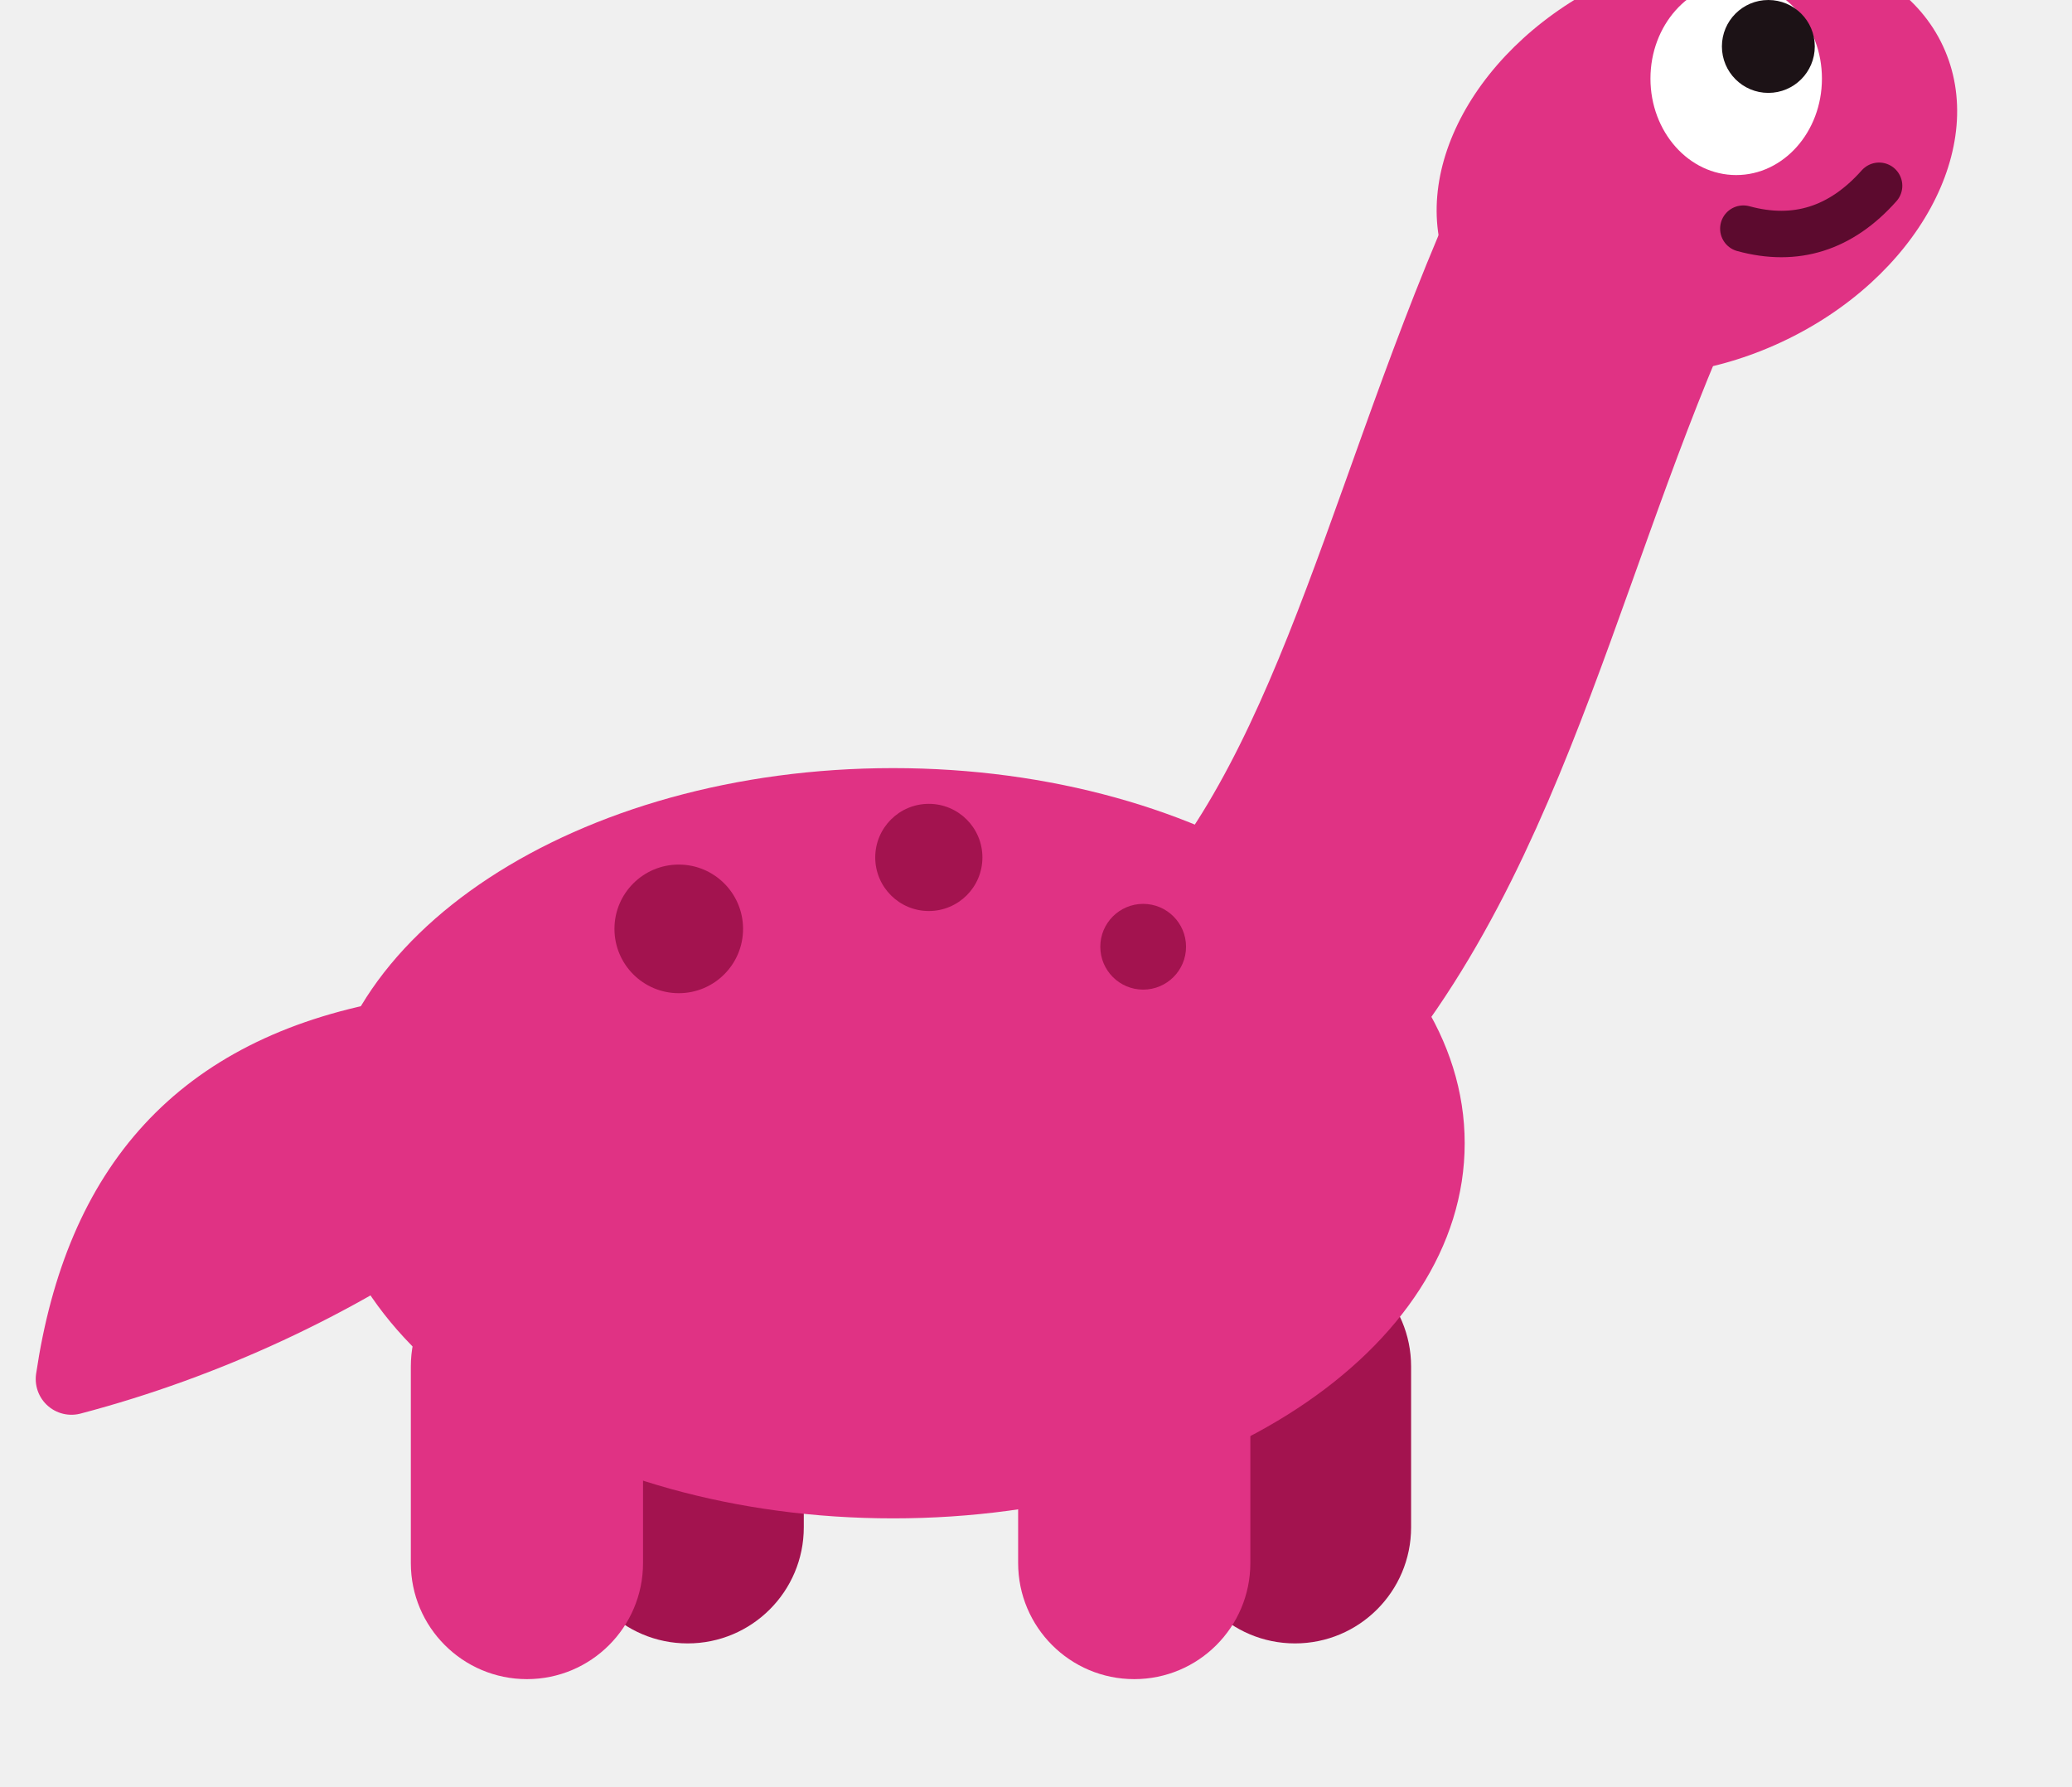
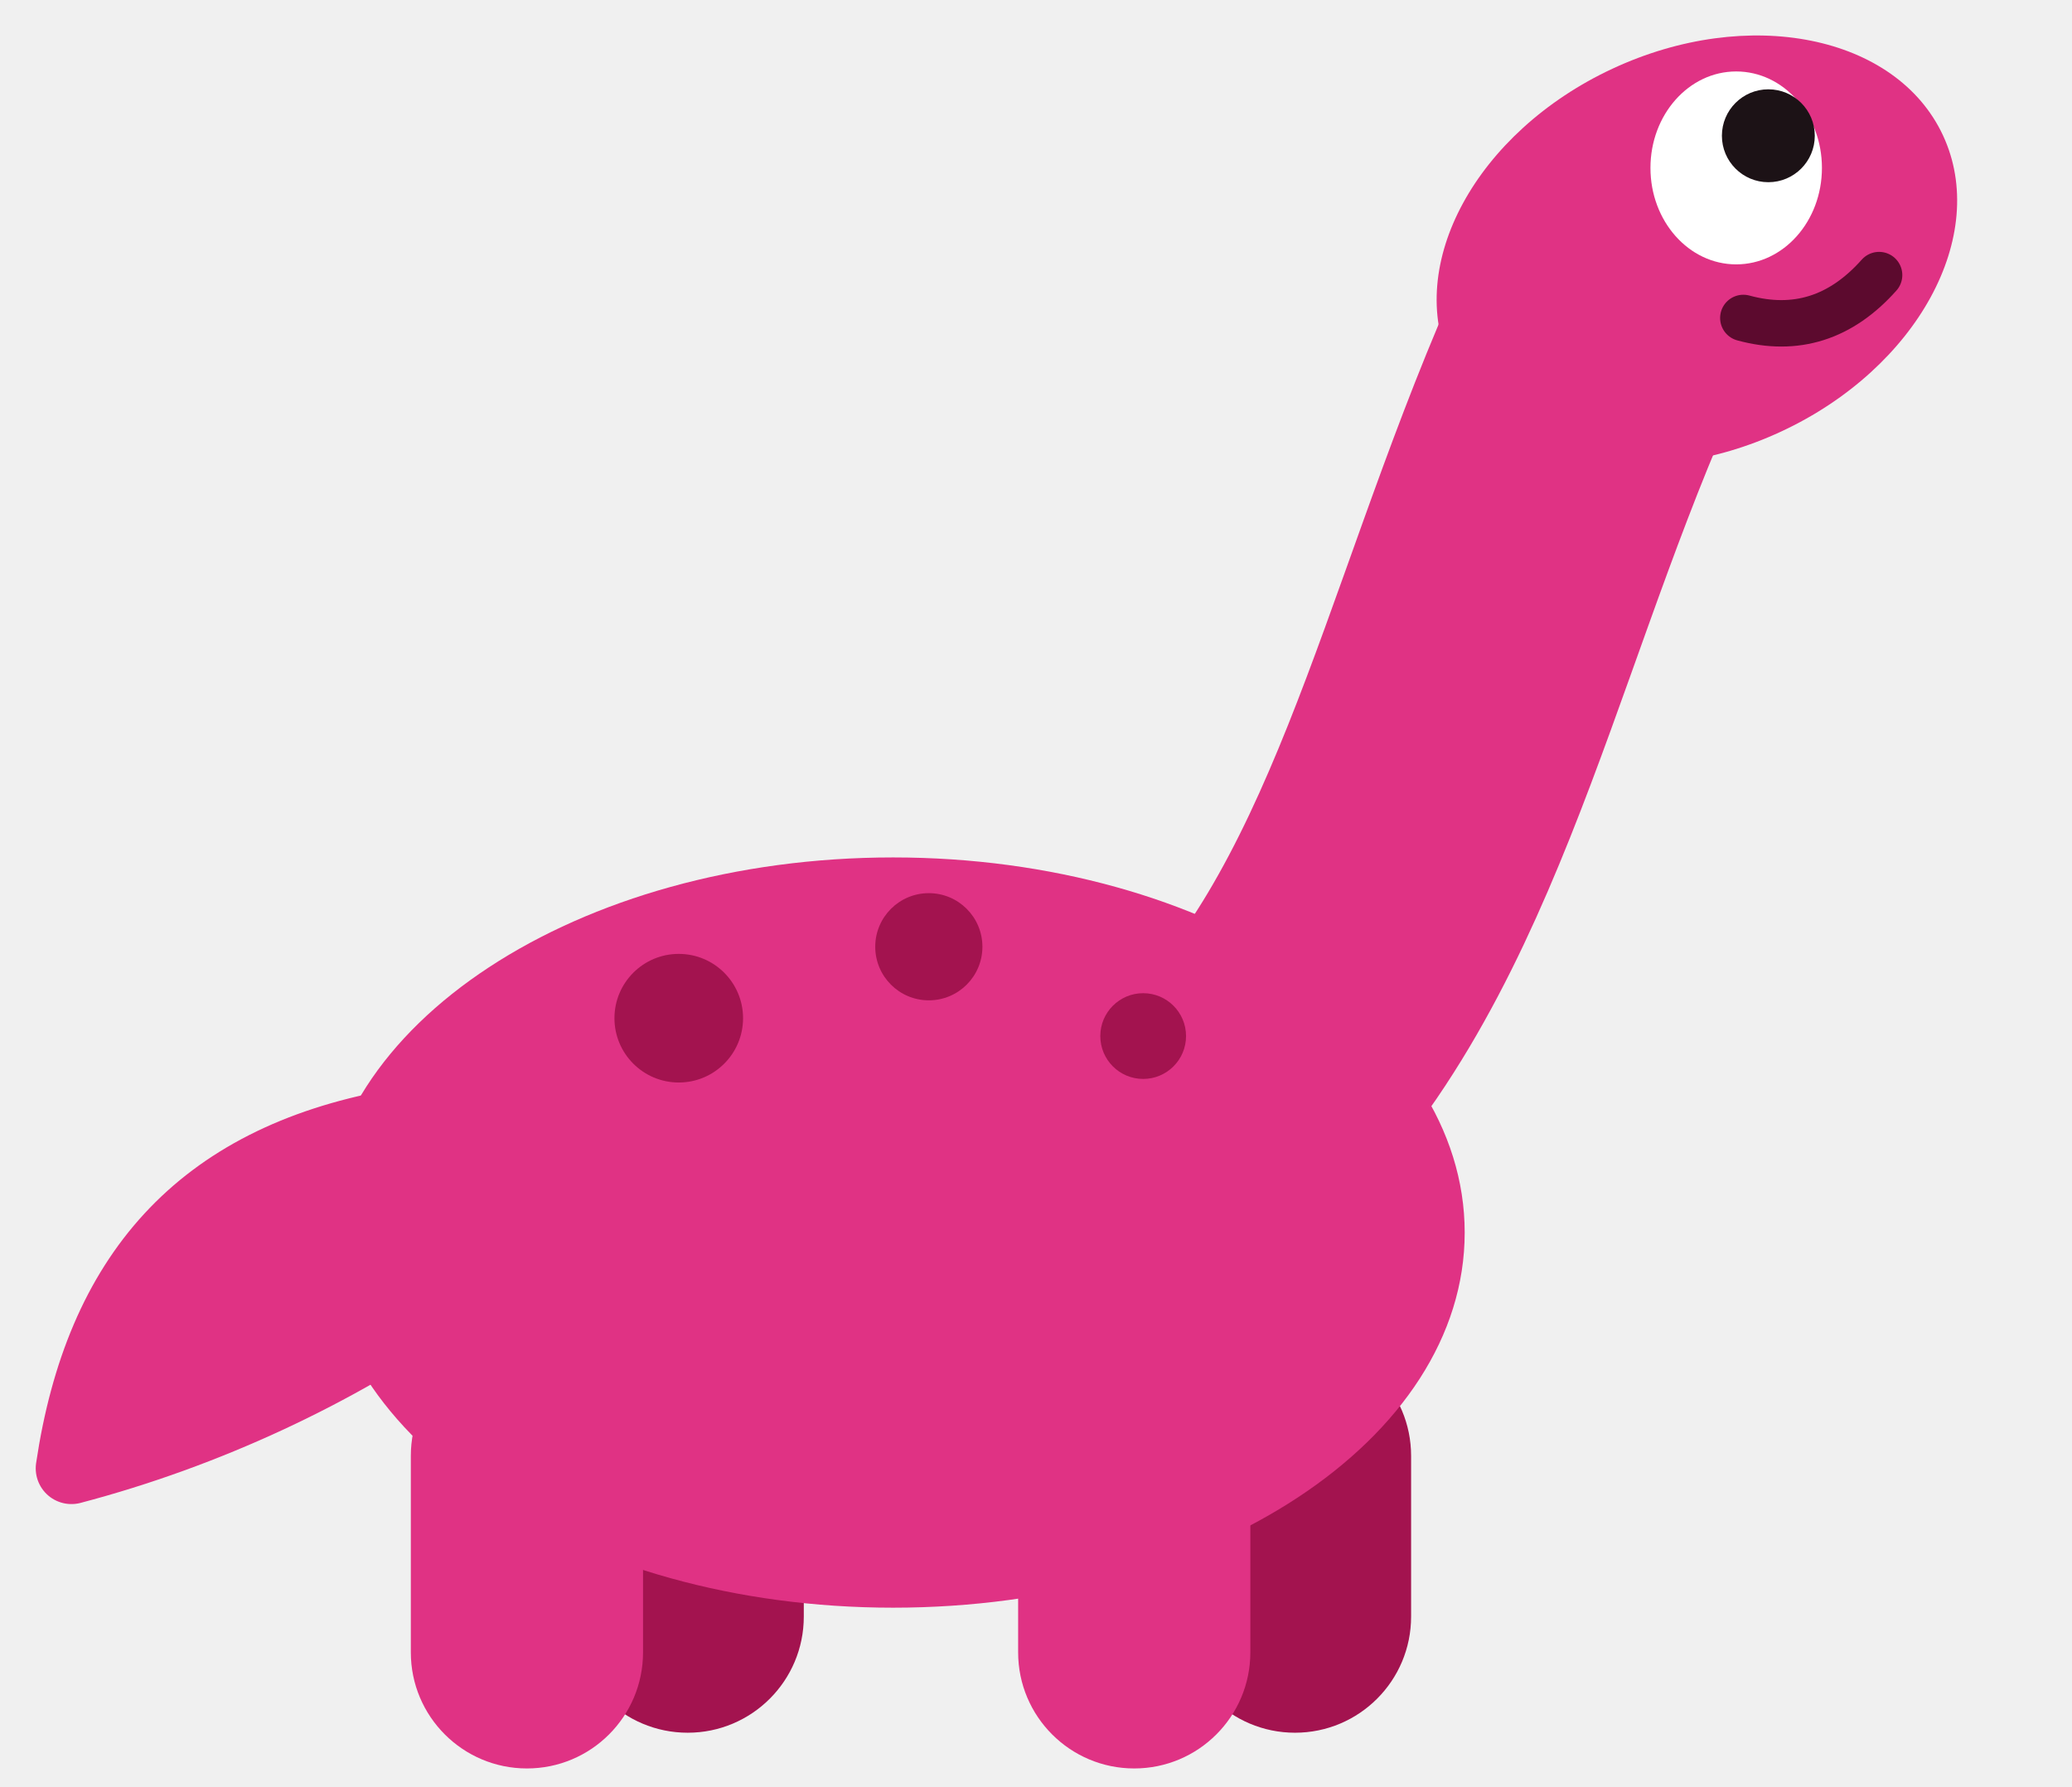
- <svg xmlns="http://www.w3.org/2000/svg" viewBox="0 12 58 50">
+ <svg xmlns="http://www.w3.org/2000/svg" viewBox="0 9.5 58 50">
  <g fill="#a3134f">
    <rect x="16" y="47" width="6.5" height="11" rx="3.25" />
    <rect x="33" y="47" width="6.5" height="11" rx="3.25" />
  </g>
  <path fill="#e03284" stroke="#e03284" stroke-width="2" stroke-linejoin="round" d="M11 41c-5.4 1-8.2 4.2-9 9.6 3.8-1 7.4-2.7 10.4-4.8Z" />
  <path d="M34 41c5.5-5 7-13.5 10.5-21.5" fill="none" stroke="#e03284" stroke-width="8.5" stroke-linecap="round" />
  <ellipse cx="25" cy="44" rx="16" ry="10.5" fill="#e03284" />
  <g fill="#e03284">
    <rect x="11.5" y="47" width="6.5" height="12" rx="3.25" />
    <rect x="28.5" y="47" width="6.5" height="12" rx="3.25" />
  </g>
  <ellipse cx="47.5" cy="16.5" rx="7.6" ry="5.6" fill="#e03284" transform="rotate(-25 47.5 16.5)" />
  <ellipse cx="48.6" cy="14.2" rx="2.4" ry="2.7" fill="#fff" />
  <circle cx="49.5" cy="13.3" r="1.3" fill="#1c1216" />
  <path d="M48.8 18.4q2.2.6 3.8-1.2" fill="none" stroke="#5c0a2e" stroke-width="1.3" stroke-linecap="round" />
  <g fill="#a3134f">
    <circle cx="19" cy="38" r="1.8" />
    <circle cx="26" cy="36" r="1.5" />
    <circle cx="32" cy="38.5" r="1.2" />
  </g>
</svg>
